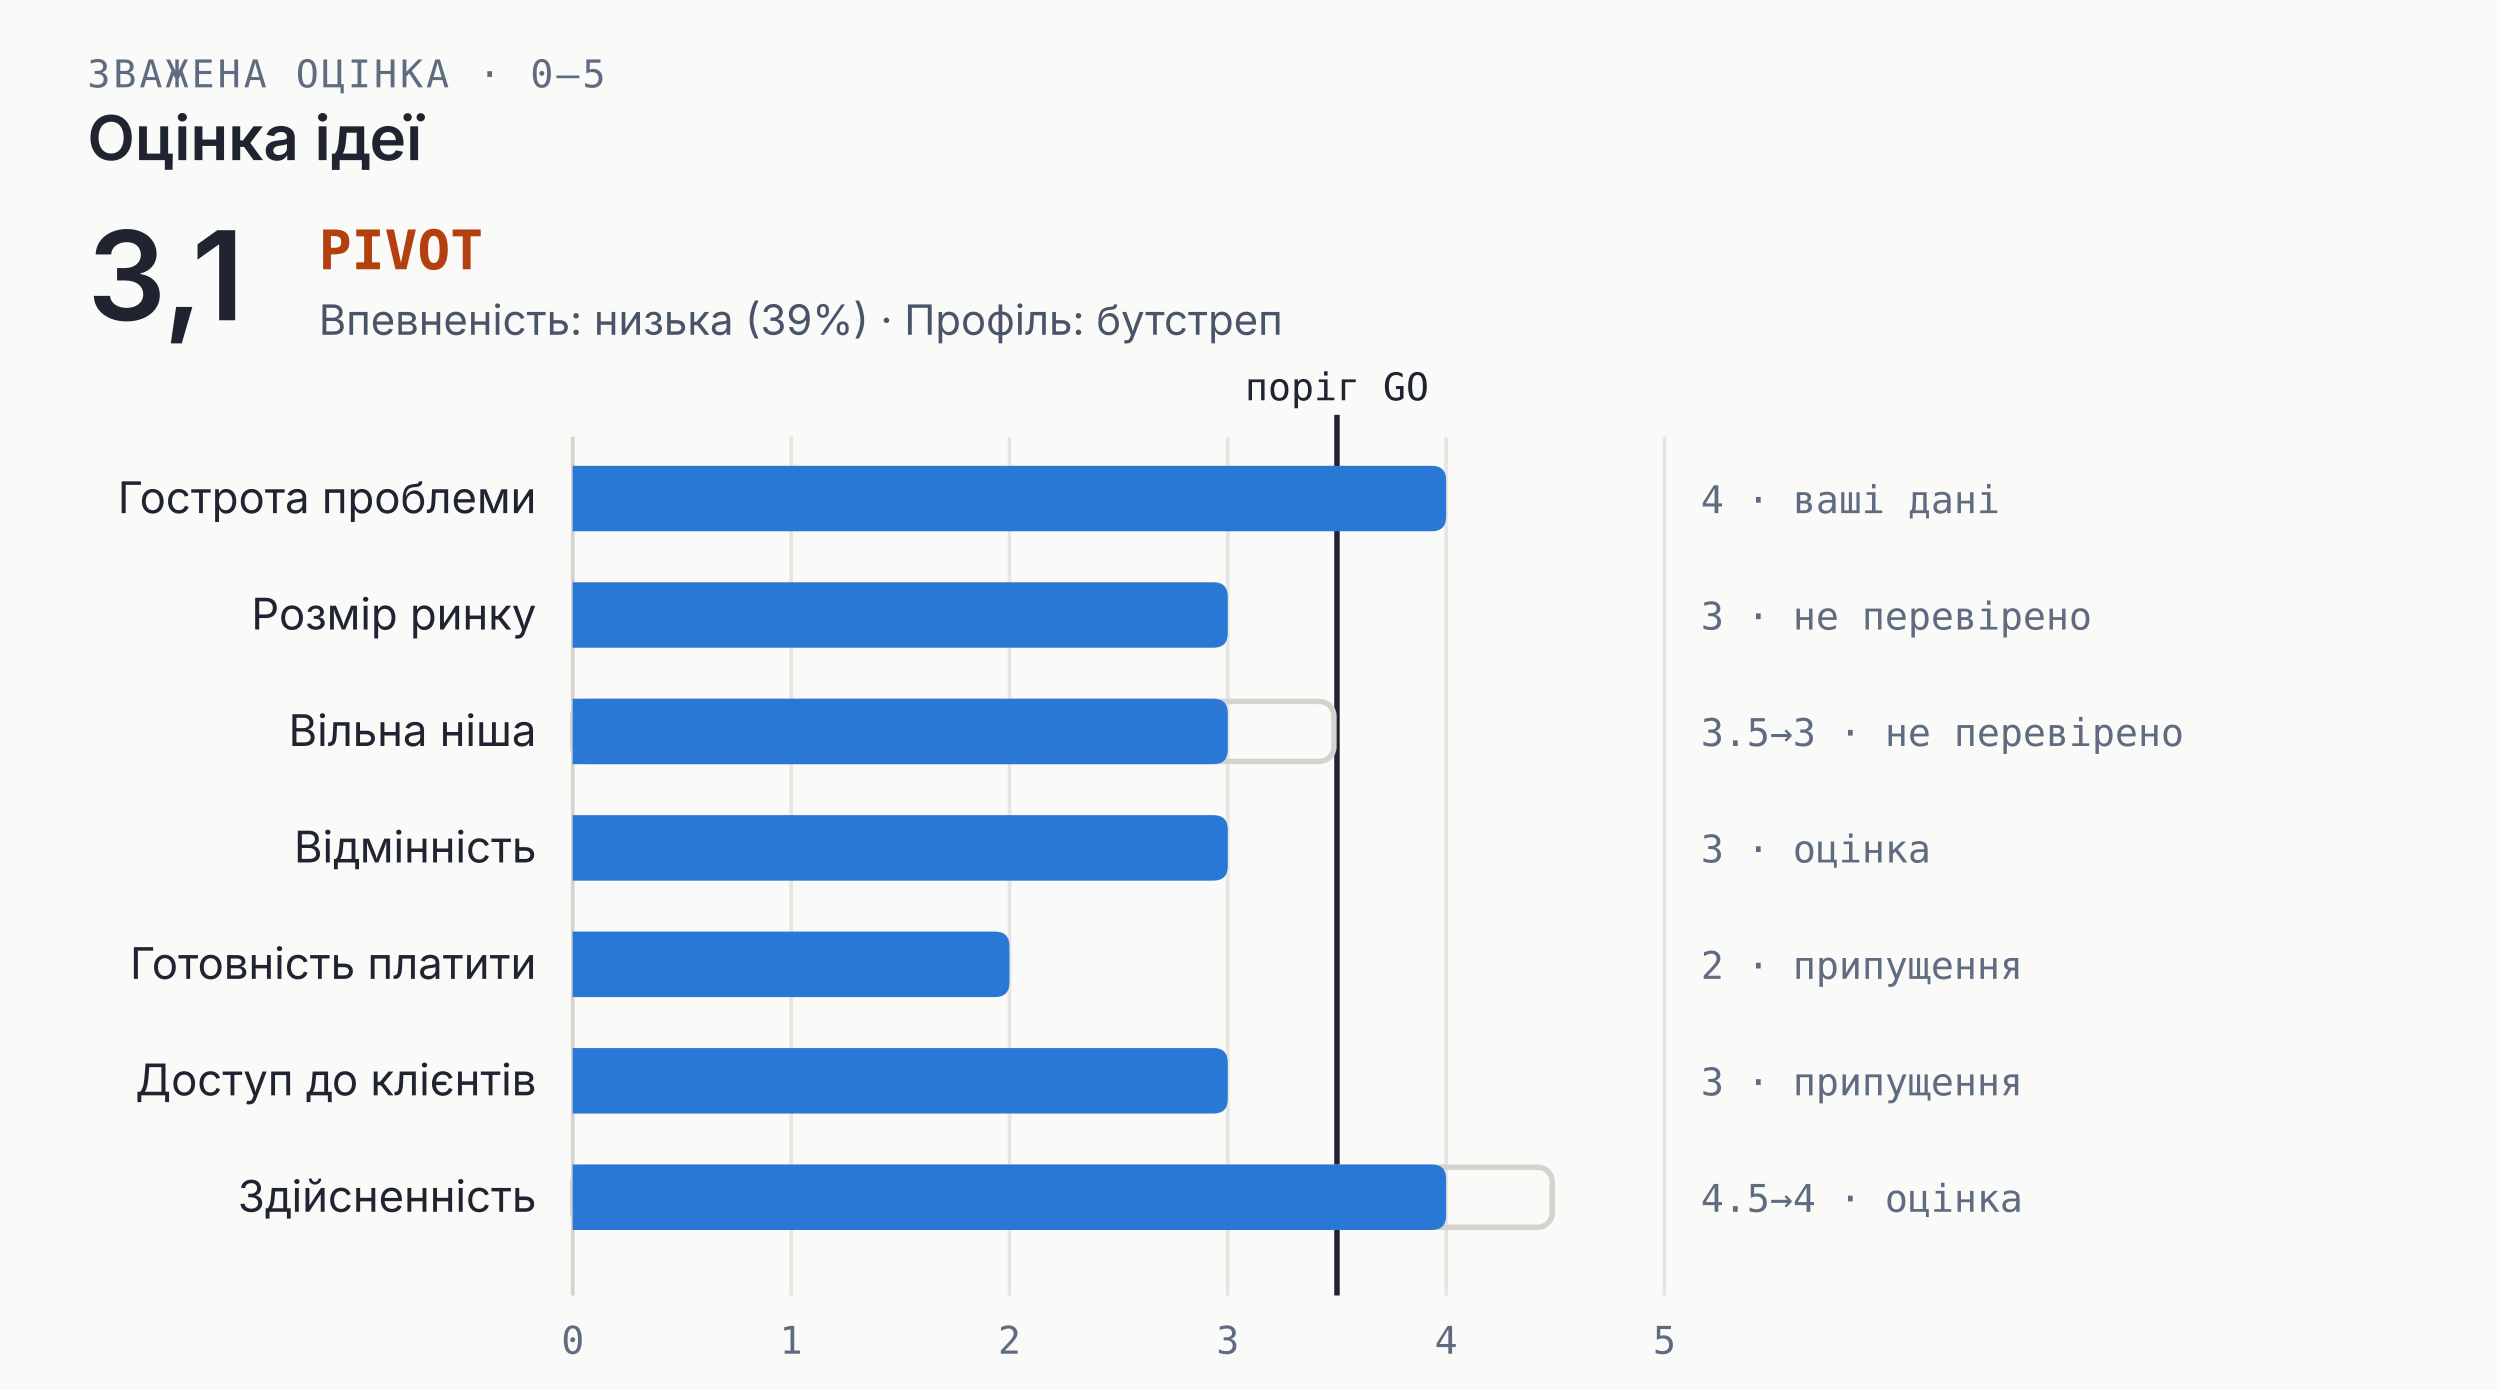
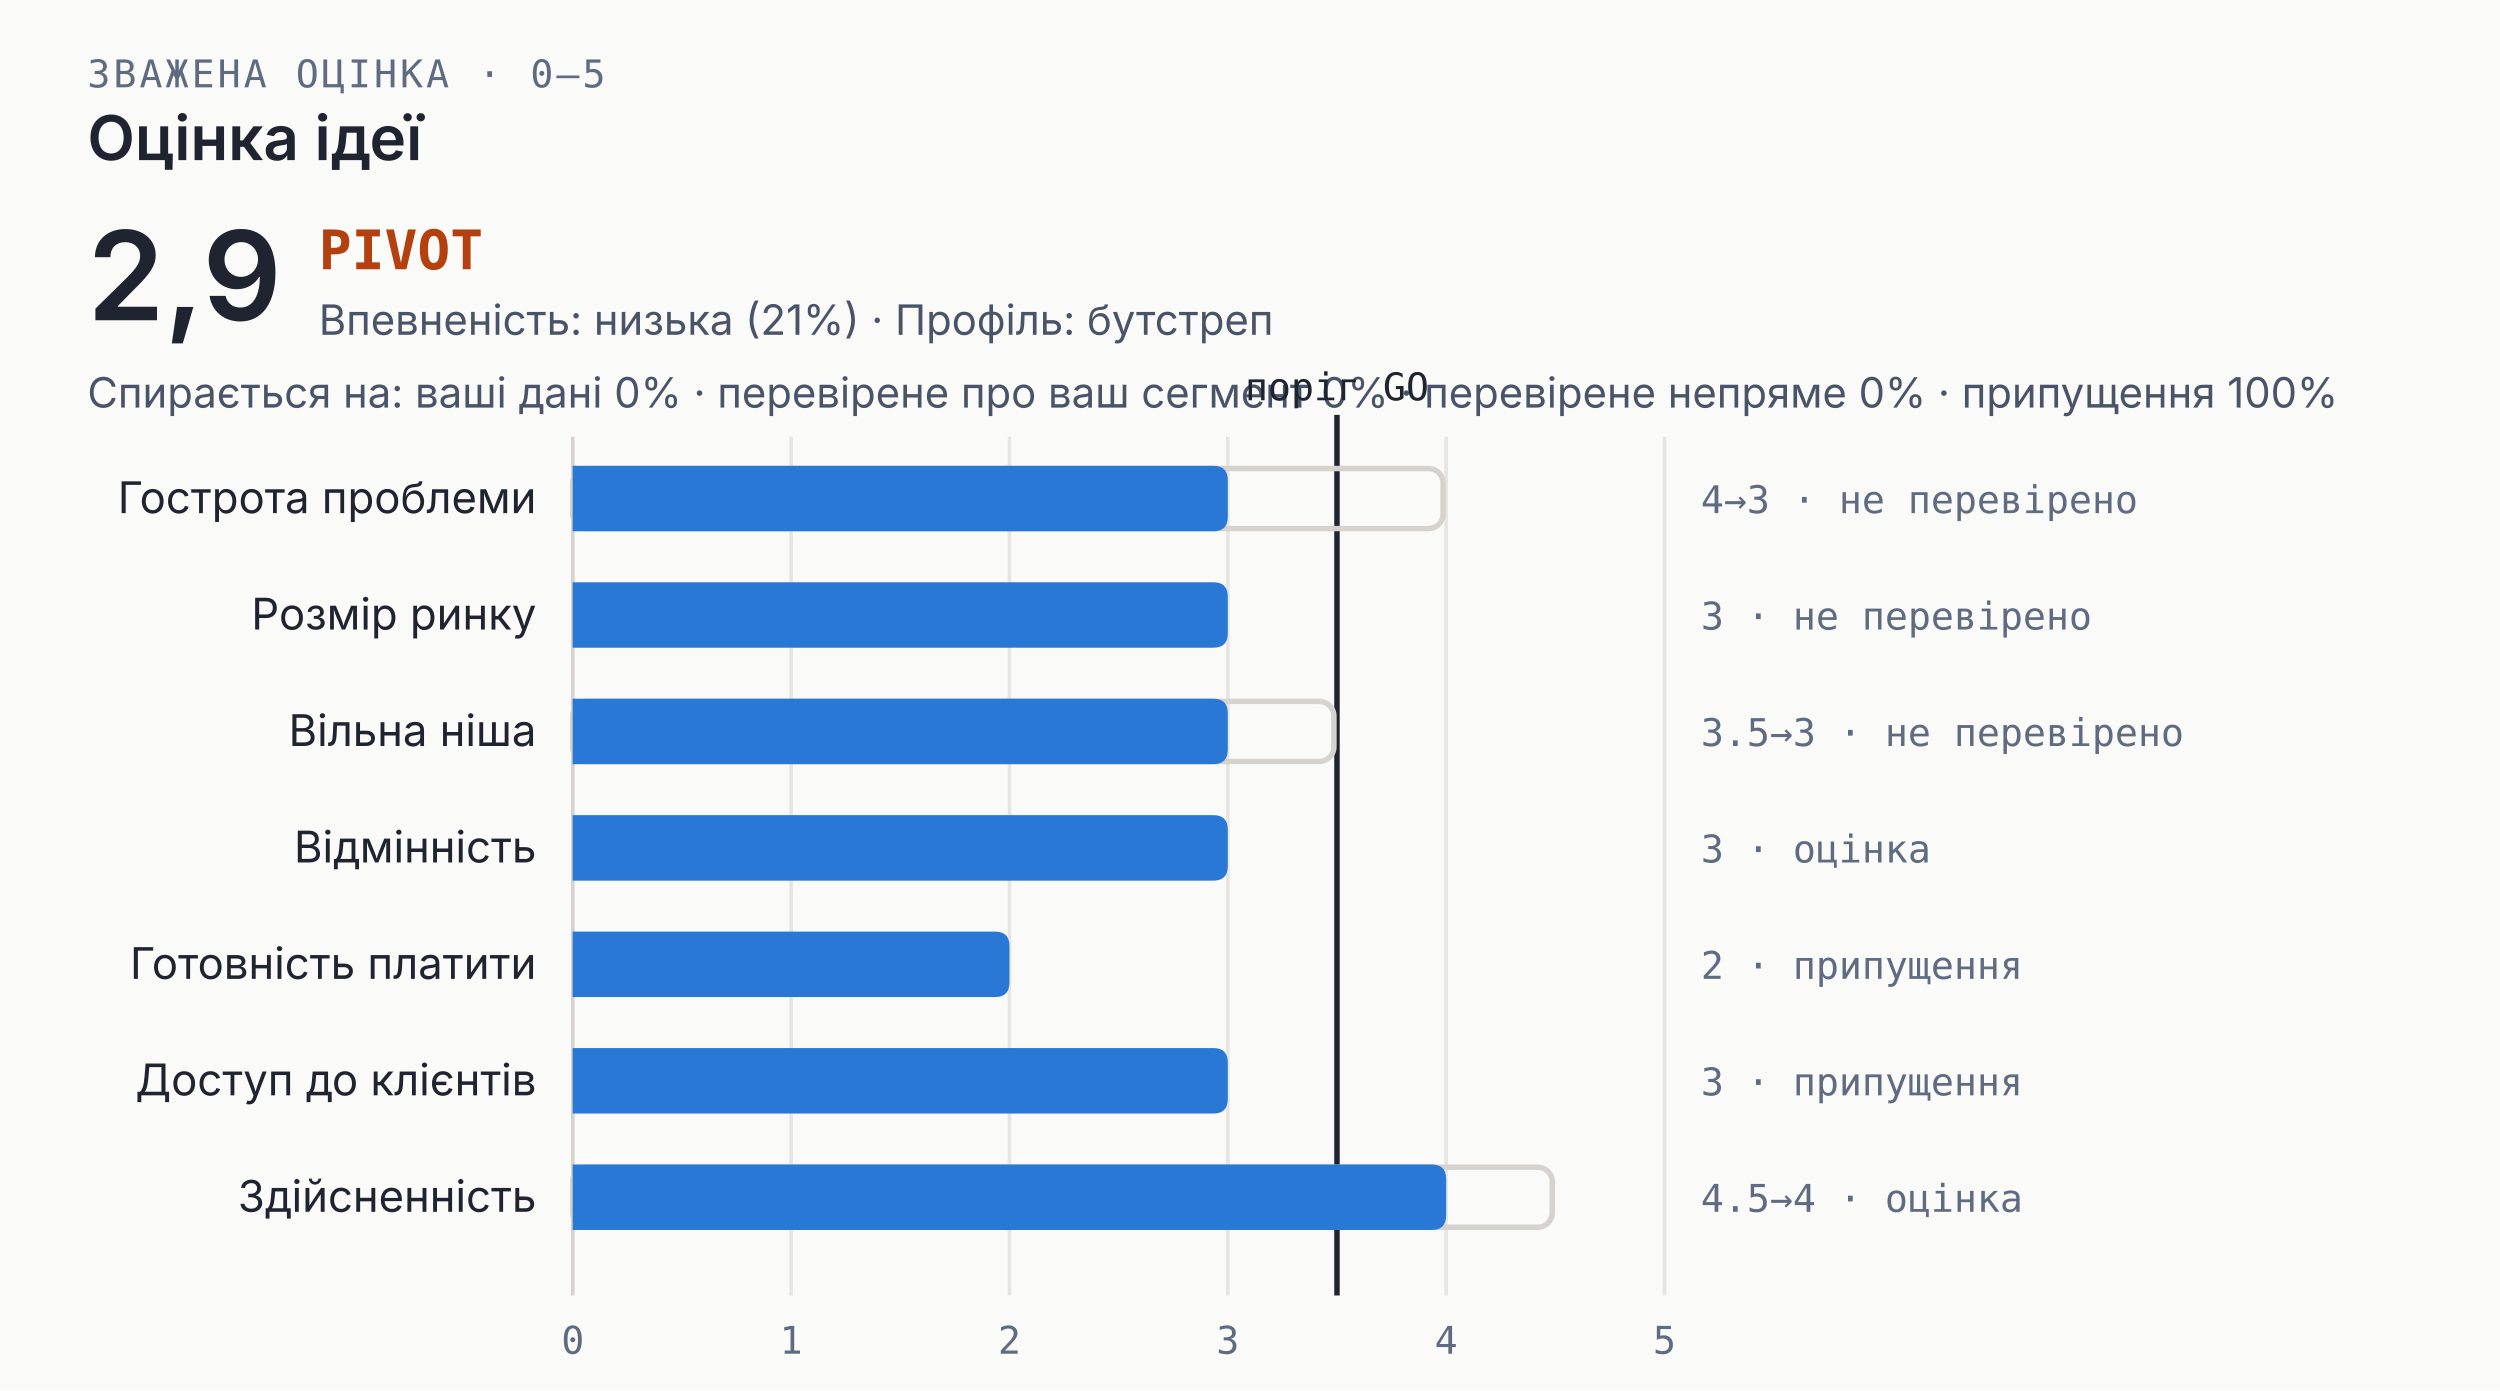
- <svg xmlns="http://www.w3.org/2000/svg" viewBox="0 0 687 382" width="687" height="382" role="img" aria-labelledby="scorecard-title scorecard-desc" data-source-sha1="499c8ef03a0d">
+ <svg xmlns="http://www.w3.org/2000/svg" viewBox="0 0 687 382" width="687" height="382" role="img" aria-labelledby="scorecard-title scorecard-desc" data-source-sha1="e6d46a89cc9b">
  <style>@media (prefers-color-scheme: dark){.f-paper{fill:#1a1a19}.s-paper{stroke:#1a1a19}.f-paper2{fill:#242422}.s-paper2{stroke:#242422}.f-ink{fill:#f0efec}.s-ink{stroke:#f0efec}.f-muted{fill:#c3c2b7}.s-muted{stroke:#c3c2b7}.f-soft{fill:#a9a79f}.s-soft{stroke:#a9a79f}.f-rule{fill:#45443f}.s-rule{stroke:#45443f}.f-grid{fill:#2c2c2a}.s-grid{stroke:#2c2c2a}.f-accent{fill:#f08a55}.s-accent{stroke:#f08a55}.f-accentTint{fill:#3d2619}.s-accentTint{stroke:#3d2619}.f-link{fill:#8fb4ff}.s-link{stroke:#8fb4ff}.f-series{fill:#3987e5}.s-series{stroke:#3987e5}.f-seriesLight{fill:#256abf}.s-seriesLight{stroke:#256abf}.f-seriesTint{fill:#1d2a3b}.s-seriesTint{stroke:#1d2a3b}.f-critical{fill:#e66767}.s-critical{stroke:#e66767}}</style>
  <rect width="687" height="382" fill="#fafaf9" class="f-paper" />
  <text x="24" y="24" font-family="ui-monospace, SFMono-Regular, Menlo, Consolas, monospace" font-size="10.5" letter-spacing="0.08em" fill="#5f6b80" class="f-soft">ЗВАЖЕНА ОЦІНКА · 0–5</text>
  <text x="24" y="44" font-family="Inter, ui-sans-serif, system-ui, -apple-system, 'Segoe UI', Roboto, sans-serif" font-size="17" font-weight="600" fill="#1f2430" class="f-ink">Оцінка ідеї</text>
-   <text x="24" y="88" font-family="Inter, ui-sans-serif, system-ui, -apple-system, 'Segoe UI', Roboto, sans-serif" font-size="34" font-weight="600" text-anchor="start" fill="#1f2430" class="f-ink">3,1</text>
+   <text x="24" y="88" font-family="Inter, ui-sans-serif, system-ui, -apple-system, 'Segoe UI', Roboto, sans-serif" font-size="34" font-weight="600" text-anchor="start" fill="#1f2430" class="f-ink">2,9</text>
  <text x="87.6" y="74" font-family="ui-monospace, SFMono-Regular, Menlo, Consolas, monospace" font-size="15" font-weight="700" text-anchor="start" fill="#b4400f" class="f-accent">PIVOT</text>
-   <text x="87.6" y="92" font-family="Inter, ui-sans-serif, system-ui, -apple-system, 'Segoe UI', Roboto, sans-serif" font-size="11.5" text-anchor="start" fill="#4a5468" class="f-muted">Впевненість: низька (39%) · Профіль: бутстреп</text>
+   <text x="87.6" y="92" font-family="Inter, ui-sans-serif, system-ui, -apple-system, 'Segoe UI', Roboto, sans-serif" font-size="11.5" text-anchor="start" fill="#4a5468" class="f-muted">Впевненість: низька (21%) · Профіль: бутстреп</text>
+   <text x="24" y="112" font-family="Inter, ui-sans-serif, system-ui, -apple-system, 'Segoe UI', Roboto, sans-serif" font-size="11.5" text-anchor="start" fill="#4a5468" class="f-muted">Спирається на: ваші дані 0% · перевірене про ваш сегмент 0% · перевірене непряме 0% · припущення 100%</text>
  <line x1="157.4" y1="120" x2="157.4" y2="356" stroke="#d6d3ce" class="s-rule" stroke-width="1" />
  <text x="157.4" y="372" font-family="ui-monospace, SFMono-Regular, Menlo, Consolas, monospace" font-size="10.5" text-anchor="middle" fill="#5f6b80" class="f-soft">0</text>
  <line x1="217.4" y1="120" x2="217.4" y2="356" stroke="#e7e5e1" class="s-grid" stroke-width="1" />
  <text x="217.4" y="372" font-family="ui-monospace, SFMono-Regular, Menlo, Consolas, monospace" font-size="10.5" text-anchor="middle" fill="#5f6b80" class="f-soft">1</text>
  <line x1="277.4" y1="120" x2="277.4" y2="356" stroke="#e7e5e1" class="s-grid" stroke-width="1" />
  <text x="277.4" y="372" font-family="ui-monospace, SFMono-Regular, Menlo, Consolas, monospace" font-size="10.5" text-anchor="middle" fill="#5f6b80" class="f-soft">2</text>
  <line x1="337.4" y1="120" x2="337.4" y2="356" stroke="#e7e5e1" class="s-grid" stroke-width="1" />
  <text x="337.4" y="372" font-family="ui-monospace, SFMono-Regular, Menlo, Consolas, monospace" font-size="10.5" text-anchor="middle" fill="#5f6b80" class="f-soft">3</text>
  <line x1="397.4" y1="120" x2="397.4" y2="356" stroke="#e7e5e1" class="s-grid" stroke-width="1" />
  <text x="397.4" y="372" font-family="ui-monospace, SFMono-Regular, Menlo, Consolas, monospace" font-size="10.5" text-anchor="middle" fill="#5f6b80" class="f-soft">4</text>
  <line x1="457.4" y1="120" x2="457.4" y2="356" stroke="#e7e5e1" class="s-grid" stroke-width="1" />
  <text x="457.4" y="372" font-family="ui-monospace, SFMono-Regular, Menlo, Consolas, monospace" font-size="10.5" text-anchor="middle" fill="#5f6b80" class="f-soft">5</text>
  <line x1="367.4" y1="114" x2="367.4" y2="356" stroke="#1f2430" class="s-ink" stroke-width="1.5" />
  <text x="367.4" y="110" font-family="ui-monospace, SFMono-Regular, Menlo, Consolas, monospace" font-size="10.5" text-anchor="middle" fill="#1f2430" class="f-ink">поріг GO</text>
  <text x="147.4" y="141" font-family="Inter, ui-sans-serif, system-ui, -apple-system, 'Segoe UI', Roboto, sans-serif" font-size="12" text-anchor="end" fill="#1f2430" class="f-ink">Гострота проблеми</text>
-   <path d="M157.36,128 H393.4 Q397.4,128 397.4,132 V142 Q397.4,146 393.4,146 H157.36 Z" fill="#2a78d6" class="f-series" />
-   <text x="467.4" y="141" font-family="ui-monospace, SFMono-Regular, Menlo, Consolas, monospace" font-size="10.5" text-anchor="start" fill="#5f6b80" class="f-soft">4 · ваші дані</text>
+   <rect x="157.36" y="128.75" width="239.2" height="16.5" rx="4" fill="none" stroke="#d6d3ce" class="s-rule" stroke-width="1.5" />
+   <path d="M157.36,128 H333.4 Q337.4,128 337.4,132 V142 Q337.4,146 333.4,146 H157.36 Z" fill="#2a78d6" class="f-series" />
+   <text x="467.4" y="141" font-family="ui-monospace, SFMono-Regular, Menlo, Consolas, monospace" font-size="10.5" text-anchor="start" fill="#5f6b80" class="f-soft">4→3 · не перевірено</text>
  <text x="147.4" y="173" font-family="Inter, ui-sans-serif, system-ui, -apple-system, 'Segoe UI', Roboto, sans-serif" font-size="12" text-anchor="end" fill="#1f2430" class="f-ink">Розмір ринку</text>
  <path d="M157.36,160 H333.4 Q337.4,160 337.4,164 V174 Q337.4,178 333.4,178 H157.36 Z" fill="#2a78d6" class="f-series" />
  <text x="467.4" y="173" font-family="ui-monospace, SFMono-Regular, Menlo, Consolas, monospace" font-size="10.5" text-anchor="start" fill="#5f6b80" class="f-soft">3 · не перевірено</text>
  <text x="147.4" y="205" font-family="Inter, ui-sans-serif, system-ui, -apple-system, 'Segoe UI', Roboto, sans-serif" font-size="12" text-anchor="end" fill="#1f2430" class="f-ink">Вільна ніша</text>
  <rect x="157.36" y="192.75" width="209.2" height="16.5" rx="4" fill="none" stroke="#d6d3ce" class="s-rule" stroke-width="1.5" />
  <path d="M157.36,192 H333.4 Q337.4,192 337.4,196 V206 Q337.4,210 333.4,210 H157.36 Z" fill="#2a78d6" class="f-series" />
  <text x="467.4" y="205" font-family="ui-monospace, SFMono-Regular, Menlo, Consolas, monospace" font-size="10.5" text-anchor="start" fill="#5f6b80" class="f-soft">3.5→3 · не перевірено</text>
  <text x="147.4" y="237" font-family="Inter, ui-sans-serif, system-ui, -apple-system, 'Segoe UI', Roboto, sans-serif" font-size="12" text-anchor="end" fill="#1f2430" class="f-ink">Відмінність</text>
  <path d="M157.36,224 H333.4 Q337.4,224 337.4,228 V238 Q337.4,242 333.4,242 H157.36 Z" fill="#2a78d6" class="f-series" />
  <text x="467.4" y="237" font-family="ui-monospace, SFMono-Regular, Menlo, Consolas, monospace" font-size="10.5" text-anchor="start" fill="#5f6b80" class="f-soft">3 · оцінка</text>
  <text x="147.4" y="269" font-family="Inter, ui-sans-serif, system-ui, -apple-system, 'Segoe UI', Roboto, sans-serif" font-size="12" text-anchor="end" fill="#1f2430" class="f-ink">Готовність платити</text>
  <path d="M157.36,256 H273.4 Q277.4,256 277.4,260 V270 Q277.4,274 273.4,274 H157.36 Z" fill="#2a78d6" class="f-series" />
  <text x="467.4" y="269" font-family="ui-monospace, SFMono-Regular, Menlo, Consolas, monospace" font-size="10.5" text-anchor="start" fill="#5f6b80" class="f-soft">2 · припущення</text>
  <text x="147.4" y="301" font-family="Inter, ui-sans-serif, system-ui, -apple-system, 'Segoe UI', Roboto, sans-serif" font-size="12" text-anchor="end" fill="#1f2430" class="f-ink">Доступ до клієнтів</text>
  <path d="M157.36,288 H333.4 Q337.4,288 337.4,292 V302 Q337.4,306 333.4,306 H157.36 Z" fill="#2a78d6" class="f-series" />
  <text x="467.4" y="301" font-family="ui-monospace, SFMono-Regular, Menlo, Consolas, monospace" font-size="10.5" text-anchor="start" fill="#5f6b80" class="f-soft">3 · припущення</text>
  <text x="147.4" y="333" font-family="Inter, ui-sans-serif, system-ui, -apple-system, 'Segoe UI', Roboto, sans-serif" font-size="12" text-anchor="end" fill="#1f2430" class="f-ink">Здійсненність</text>
  <rect x="157.36" y="320.75" width="269.2" height="16.5" rx="4" fill="none" stroke="#d6d3ce" class="s-rule" stroke-width="1.5" />
  <path d="M157.36,320 H393.4 Q397.4,320 397.4,324 V334 Q397.4,338 393.4,338 H157.36 Z" fill="#2a78d6" class="f-series" />
  <text x="467.4" y="333" font-family="ui-monospace, SFMono-Regular, Menlo, Consolas, monospace" font-size="10.5" text-anchor="start" fill="#5f6b80" class="f-soft">4.5→4 · оцінка</text>
</svg>
